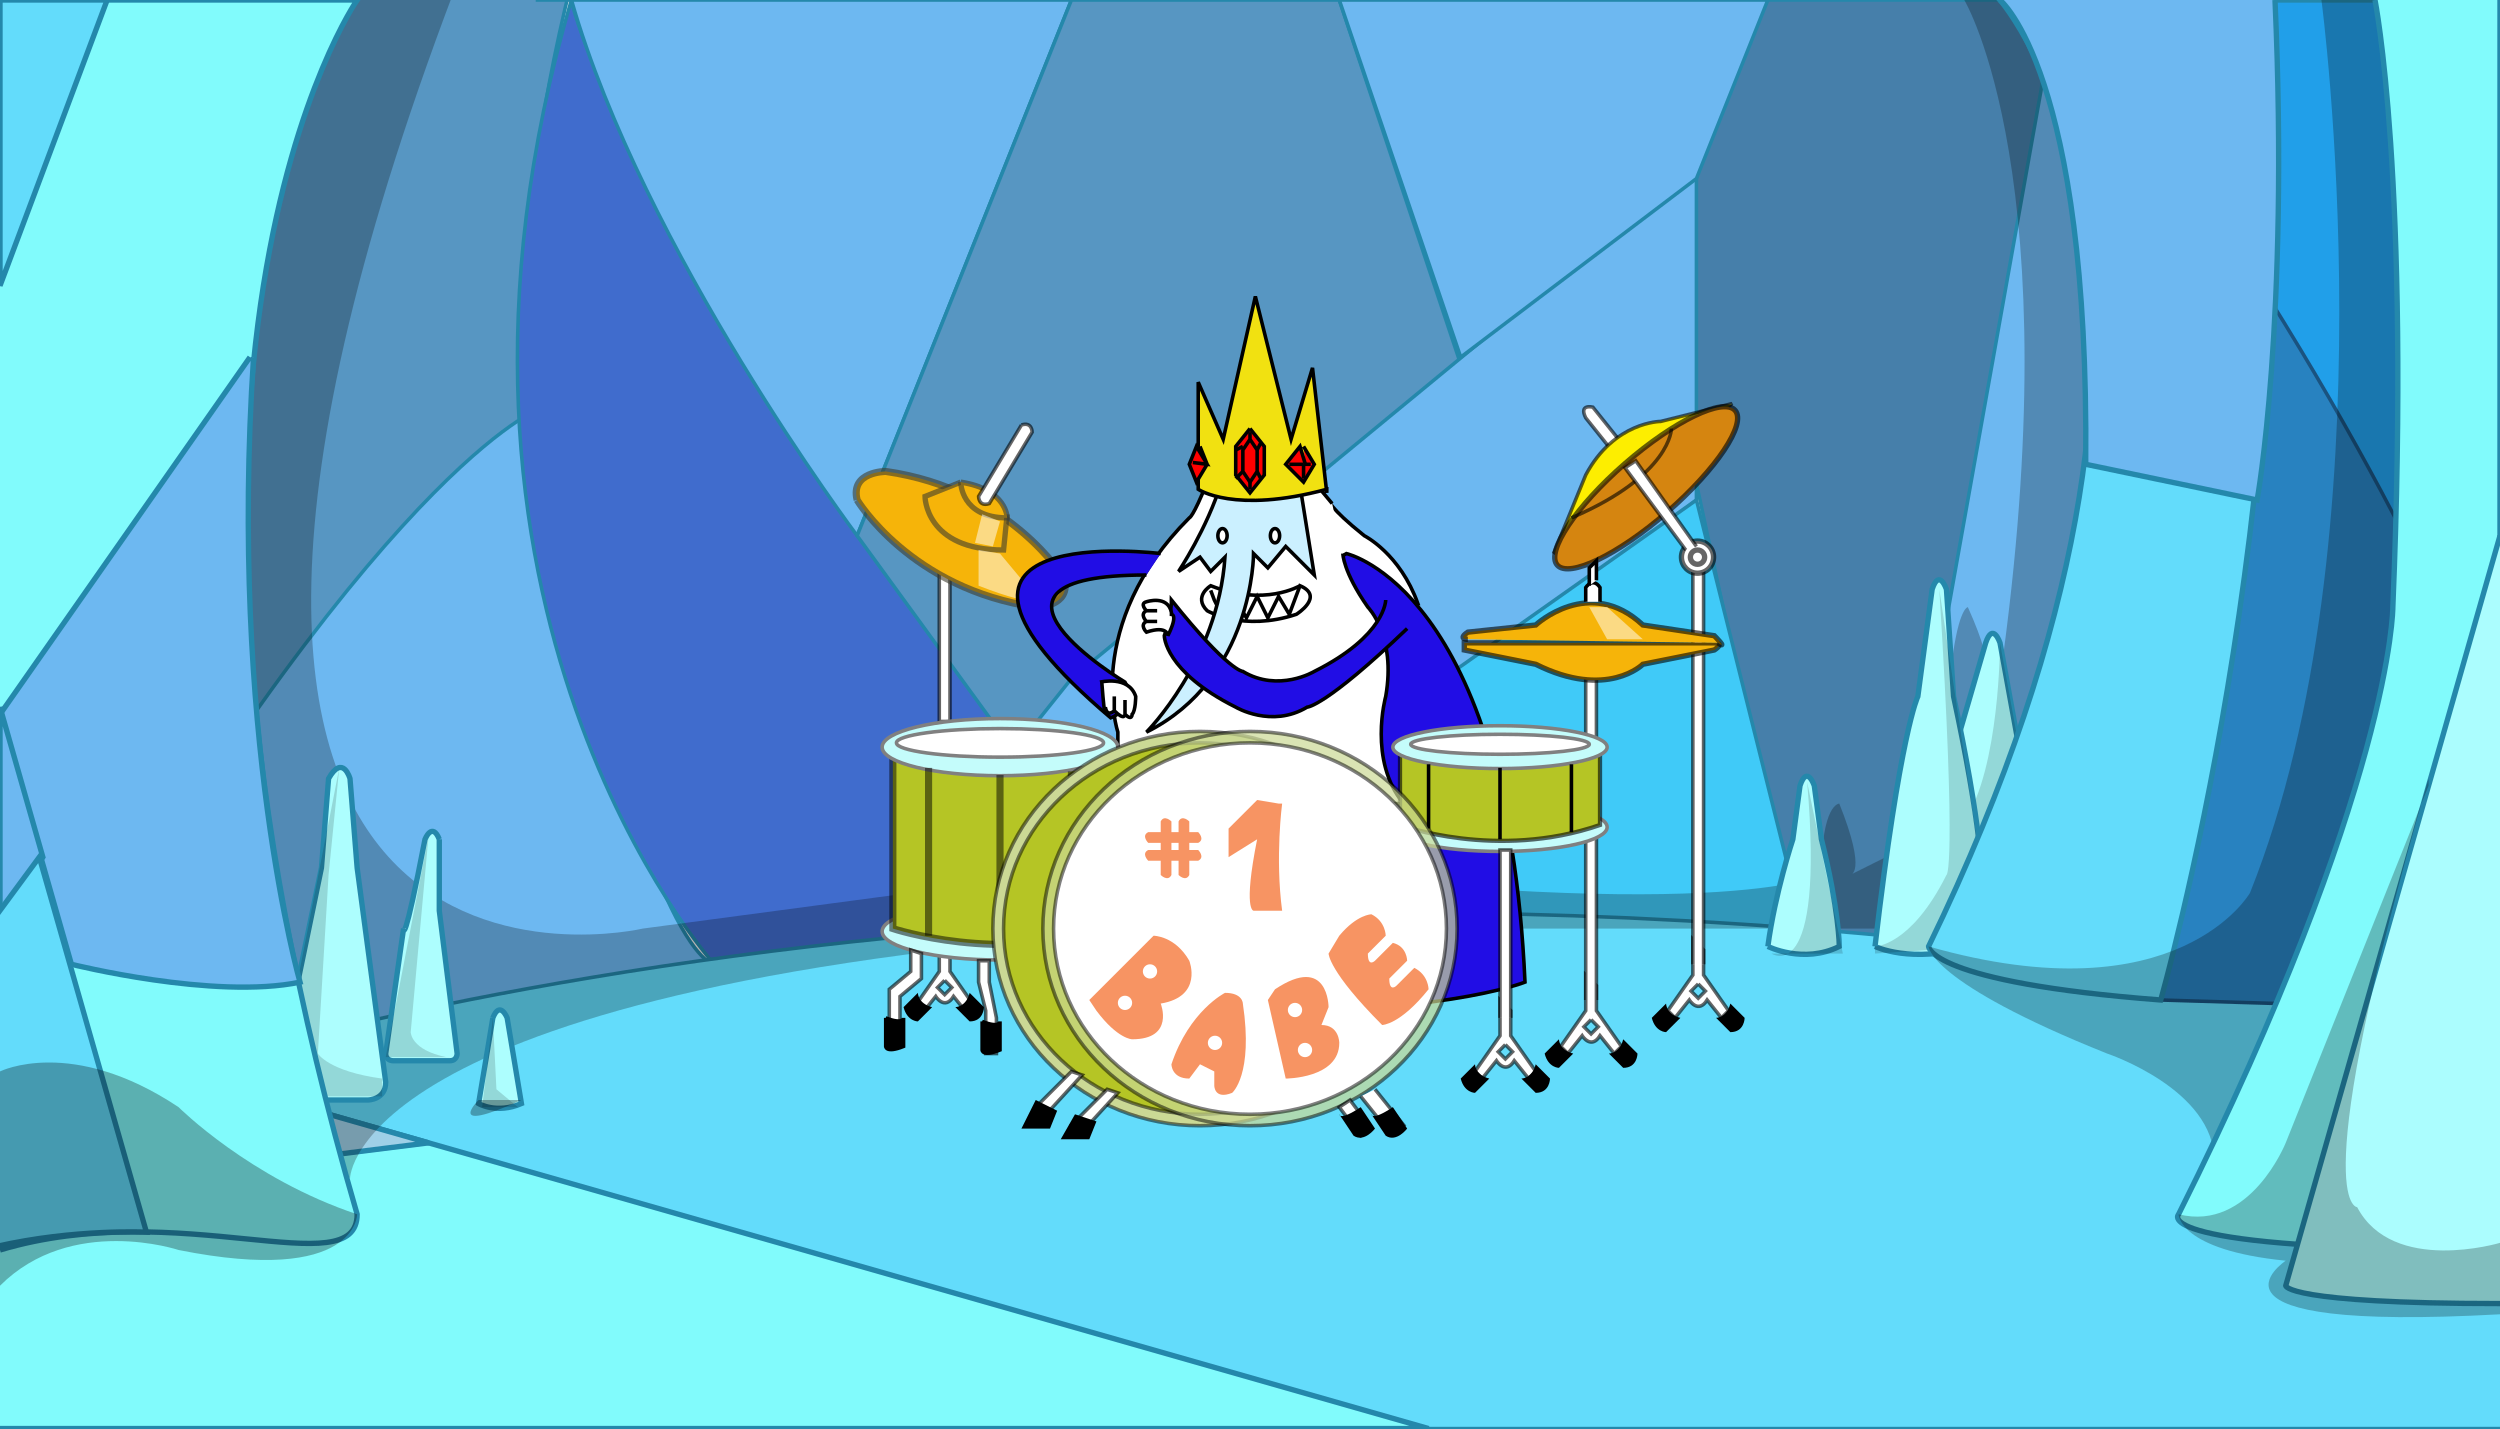
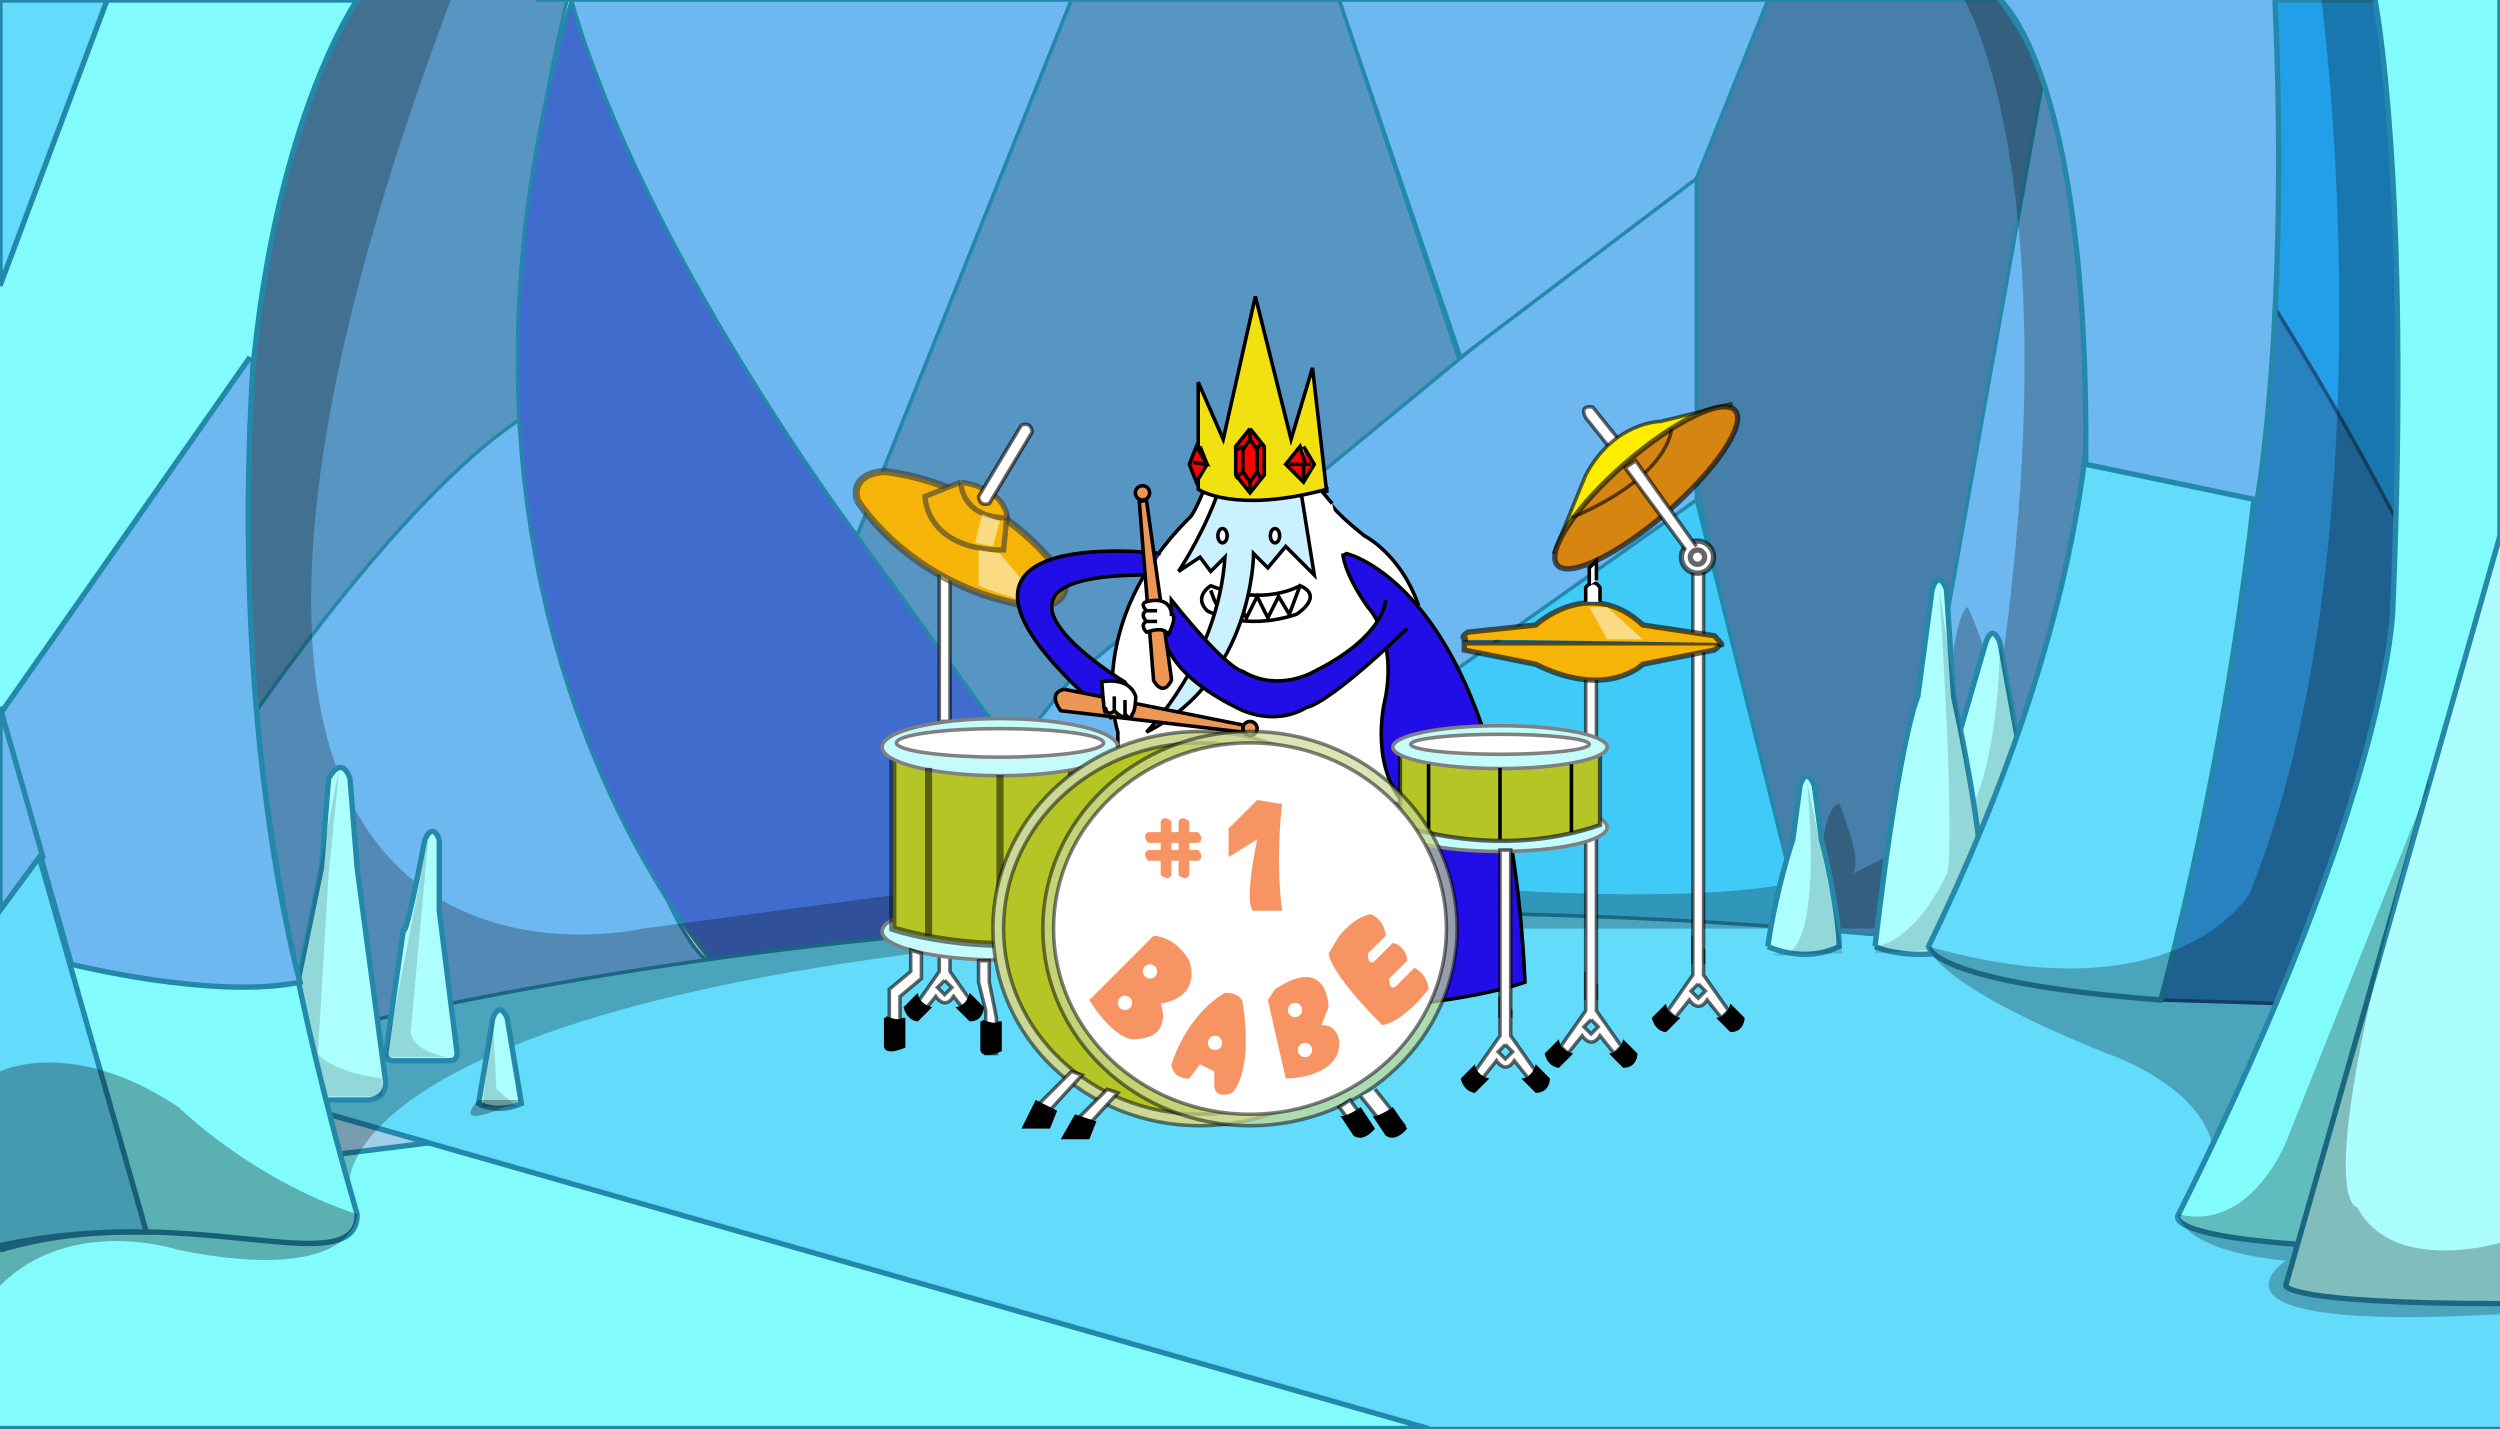
<svg xmlns="http://www.w3.org/2000/svg" height="400" viewBox="0 0 700 400" preserveAspectRatio="xMinYMin meet">
    //background
        //blue
        <path d="M 575 0                 c 0 0, 0 0, 50 0                 c 0 0, 0 0, 0 280                 c 0 0, 0 0, -100 0                 " stroke="#2488AB" fill="#6db8f1" />
        //dark blue
        <path d="M 496 0                 c 0 0, 0 0, 80 0                 c 0 0, 0 0, -50 280                 c 0 0, 0 0, -20 0                 c 0 0, 0 0, -60 -280                 z                 " stroke="#2488AB" fill="#467FAA" />
        //light grey
        <path d="M 0 315                 c 0 0, 80 -150, 150 -200                 c 0 0, -10 -40, 10 -120                 c 0 0, 0 0, -160 0                 z                 " stroke="#2488AB" fill="#5796C2" />
        //blue
        <path d="M 0 315                 c 0 0, 0 0, 200 -45                 c 0 0, -20 0, -50 -155                 c 0 0, -50 20, -150 200                 z                 " stroke="#2488AB" fill="#6db8f1" />
        //dark blue
        <path d="M 160 0                 c 0 0, 10 60, 170 270                 c 0 0, 0 0, -130 0                 c 0 0, -90 -100, -40 -270                 z                 " stroke="#2488AB" fill="#406CCD" />
        //blue
        <path d="M 150 0                 c 0 0, 0 0, 150 0                 c 0 0, 0 0, -60 150                 c 0 0, -60 -80, -80 -150                 z                 " stroke="#2488AB" fill="#6db8f1" />
        //light grey
        <path d="M 300 0                 c 0 0, 0 0, 75 0                 c 0 0, 0 0, 50 150                 c 0 0, 0 0, -105 110                 c 0 0, 0 0, -80 -110                 z                 " stroke="#2488AB" fill="#5796C2" />
        //blue
        <path d="M 470 50                 c 0 0, 0 0, -170 140                 c 0 0, 0 0, -16 20                 c 0 0, 0 0, 36 50                 c 0 0, 0 0, 155 -120                 c 0 0, 0 0, 0 -90                 z                 " stroke="#2488AB" fill="#6db8f1" />
        //light blue
        <path d="M 475 140                 c 0 0, 0 0, 30 120                 c 0 0, 0 0, -200 0                 z                 " stroke="#2488AB" fill="#40CAF8" />
        //blue
        <path d="M 375 0                 c 0 0, 0 0, 120 0                 c 0 0, 0 0, -20 50                 c 0 0, 0 0, -66 50                 z                 " stroke="#2488AB" fill="#6db8f1" />
    //floor
    <g>
    //blue
        <path d="M 50 300                 c 0 0, 300 -100, 700 0                 c 0 0, 0 0, 0 100                 c 0 0, 0 0, -350 0                 z                 " stroke="#2488AB" fill="#63DCFB" />
    //light-blue
        <path d="M 0 315                 c 0 0, 0 0, 50 -15                 c  0 0, 0 0, 350 100                 c 0 0, 0 0, -400 0                 " stroke="#2488AB" stroke-width="1.5" fill="#81FBFC" />
    //light-grey
        <path d="M 50 300                 c 0 0, 0 0, 70 20                 c 0 0, 0 0, -120 15                 z                 " stroke="#2488AB" stroke-width="1.5" fill="#9FD0E7" />
    //shadow
            <path d="M 98 330                     c 0 0, 0 -55, 232 -70                     c 0 0, 0 0, 0 -20                     c 0 0, 0 0, -150 20                     c 0 0, -170 40, -50 -270                      c 0 0, 0 0, -40 0                     c 0 0, 0 0, -50 250                     z                     " fill-opacity="0.25" />
  </g>
    //icicles
            // big left
            <path d="M 78 308                     c 0 0, 0 0, 25 0                     c 0 0, 5 0, 5 -5                     c 0 0, 0 0, -8 -60                     c 0 0, 0 0, -2 -25                     c 0 0, -2 -7, -6 0                     c 0 0, 0 0, -2 25                     c 0 0, 0 0, -12 58                     c 0 0, -2 5, 2 8                                          " stroke="#2488AB" stroke-width="1.5" fill="#ADFEFE" />
            //shadow
            <path d="M 95 215                     c 0 0, 0 0, -3 30                     c 0 0, 0 0, -3 50                     c 0 0, 3 5, 18 7                     c 0 0, 0 0, 0 5                     c 0 0, 0 0, -30 0                     z                     " fill-opacity="0.15" />
    //columns
        
        <path d="M 0 0                 c 0 0, 0 0, 100 0                 c 0 0, -70 100, 0 340                 c 0 20, -50 -5, -100 10                 " stroke="#2488AB" stroke-width="1.5" fill="#81FBFC" />
        // dark blue
        <path d="M 70 100                 c 0 0, 0 0, -70 100                 c 0 0, 0 0, 20 70                 c 0 0, 40 10, 64 5                 c 0 0, -20 -70, -13 -175                 " stroke="#2488AB" stroke-width="1.5" fill="#6db8f1" />
  <path d="M 12 240                 c 0 0, 0 0, -12 18                 c 0 0, 0 0, 0 -60                 z                 " stroke="#2488AB" stroke-width="1.5" fill="#6db8f1" />
        //blue
        <path d="M 11 240                 c 0 0, 0 0, 30 105                 c 0 0, -20 -1, -42 4                 c 0 0, 0 0, -2 -90                 z                 " stroke="#2488AB" stroke-width="1.5" fill="#63DCFB" />
  <path d="M 0 0                 c 0 0, 0 0, 30 0                 c 0 0, 0 0, -30 80                 z                 " stroke="#2488AB" stroke-width="1.5" fill="#63DCFB" />
        //shadow
            <path d="M 0 300                     c 0 0, 20 -10, 50 10                     c 0 0, 20 20, 50 30                     c 0 0, 0 20, -50 10                     c 0 0, -30 -10, -50 10                     " fill-opacity="0.30" />
  <path d="M 630 0                     c 0 0, 0 0, 70 0                     c 0 0, 0 0, 0 250                     c 0 0, 0 0, -50 0                     " stroke="#2488AB" stroke-width="1.5" fill="#219FE9" />
  <path d="M 630 0                     c 0 0, 0 0, -25 280                     c 0 0 , 0 0, 100 3                     c 0 0, 30 -40, -70 -200                     z                     " stroke="#1A5380" fill="#2882C0" />
        //shadow
            <path d="M 550 0                     c 0 0, 30 50, 10 190                     c 0 0, 0 0, -5 0                     c 0 0, 5 0, -4 -20                     c 0 0, -3 0, -5 20                     c 0 0, 0 0, -18 50                     c 0 0, 0 0, -10 5                     c 0 0, 5 0, -3 -20                     c 0 0, -5 0, -5 20                     c 0 0, -30 15, -180 -5                     c 0 0, 0 0, 0 20                     c 0 0, 0 0, 260 0                     c 0 0, 0 0, 0 -270                     " fill-opacity="0.25" />
        //icicles
            //medium
            <path d="M 540 235                     c 0 0, 0 0, 30 0                     c 0 0, 0 0, -10 -55                     c 0 0, -2 -6, -4 0                      c 0 0, 0 0, -16 55                     " stroke="#2488AB" stroke-width="1.5" fill="#ADFEFE" />
            //shadow
            <path d="M 540 235                     c 0 0, 0 0, 30 0                     c 0 0, 0 0, -10 -55                     c 0 0, 0 35, -10 50                     " fill-opacity="0.15" />
            // big
            <path d="M 525 265                     c 0 0, 10 5, 27 0                     c 0 0, 10 0, -5 -70                     c 0 0, 0 0, -2 -30                     c 0 0, -2 -6, -4 0                     c 0 0, 0 0, -4 30                      c 0 0, -5 10, -12 70                     " stroke="#2488AB" stroke-width="1.5" fill="#ADFEFE" />
            //shadow
            <path d="M 525 265                     c 0 0, 10 0, 20 -20                     c 0 0 , 3 0,  -2 -80                     c 0 0, 0 0, 12 80                     c 0 0, 0 0, 0 20                     c 0 0, 0 0, -30 2                     " sttroke="red" fill-opacity="0.15" />
             //small
            <path d="M 495 265                     c 0 0, 10 5, 20 0                     c 0 0 , 0 -10, -5 -30                     c 0 0 , 0 0, -2 -15                     c 0 0 , -2 -6, -4 0                     c 0 0 , 0 0, -2 15                     c 0 0 , -5 15, -7 30                      " stroke="#2488AB" stroke-width="1.5" fill="#ADFEFE" />
            //shadow
            <path d="M 506 219                     c 0 0, 0 0, 10 48                     c 0 0, 0 0, -20 0                     c 0 0, 15 10, 10 -48                     " sttroke="red" fill-opacity="0.15" />
            ///
            <path d="M 560 0                     c 0 0, 70 80, -20 265                     c 0 0, 0 10, 65 15                     c 0 0, 40 -140, 30 -280                     z                     " stroke="#2488AB" stroke-width="1.5" fill="#63DCFB" />
  <path d="M 560 0                     c 0 0, 25 20, 24 130                     c 0 0, 0 0, 48 10                     c 0 0, 9 -50, 5 -140                     " stroke="#2488AB" stroke-width="1.5" fill="#6db8f1" />
            //shadow
            <path d="M 650 0                     c 0 0, 20 150, -20 250                     c 0 0, -20 35, -90 15                     c 0 0, 0 10, 50 30                     c 0 0, 30 10, 30 30                     c 0 0, 0 0, 70 0                     c 0 0, 0 0, 0 -340                     " fill-opacity="0.25" />
  <path d="M 665 0                     c 0 0, 10 50, 5 170                     c 0 0, 0 50, -60 170                     c 0 0, -10 10, 90 10                     c 0 0, 0 0, 0 -350                     " stroke="#2488AB" stroke-width="1.5" fill="#81FBFC" />
  <path d="M 700 150                     c 0 0, 0 0, -60 210                     c 0 0, 0 5, 60 5                     " stroke="#2488AB" stroke-width="1.5" fill="#ABFDFE" />
            //shadow
            <path d="M 680 220                     c 0 0, 0 0, -40 100                     c 0 0, 0 0, 0 0                     c 0 0, -10 25, -30 20                     c 0 0, 0 10, 30 13                     c 0 0, -30 20, 60 15                     c 0 0, 0 0, 0 -20                     c 0 0, -30 9, -40 -10                     c 0 0, -15 0, 20 -120                     " fill-opacity="0.25" />            
         //icicle
            // medium left
            <path d="M 123 235                     c 0 0, 0 0, 0 20                     c 0 0, 0 0, 5 40                     c 0 0, 0 2, -2 2                     c 0 0, 0 0, -16 0                     c 0 0, -2 0, -2 -2                     c 0 0, 0 0, 5 -35                     c 0 0, 0 6, 6 -25                     c 0 0, 2 -5, 4 0                     " stroke="#2488AB" stroke-width="1.5" fill="#ADFEFE" />
            //shadow
            <path d="M 120 234                     c 0 0, 0 0, -5 55                     c 0 0, 0 5, 10 7                     c 0 0, 0 0, -17 0                     z                     " fill-opacity="0.15" />
            //small left
            <path d="M 138 285                     c 0 0, 0 0, -2 12                     c 0 0, 0 0, -2 12                     c 0 0, 5 3, 12 0                     c 0 0, 0 0, -2 -12                     c 0 0, 0 0, -2 -12                     c 0 0, -2 -5, -4 0                     " stroke="#2488AB" stroke-width="1.5" fill="#ADFEFE" />
            //shadow
            <path d="M 138 285                     c 0 0, 0 0, 1 20                     c 0 0, 0 0, 6 5                     c 0 0, 0 0, -10 0                     z                     " sttroke="red" fill-opacity="0.15" />
            //shadow
            <path d="M 134 308                     c 0 0, -10 10, 12 0                     c 0 0, 0 0, 0 0                     " fill-opacity="0.30" />
  <g>
    //drum cymbals
        //left
            //body center
            <path d="M263 152                     c 0 0, 0 0, 0 50                     c 0 0, 0 0, 3 0                     c 0 0, 0 0, 0 -48                     z                     " stroke="black" stroke-opacity="0.6" fill="white" />
            //cymbal
            <path d="M240 140                     c 0 0, 15 25, 50 30                     c 0 0, 10 0, 8 -8                     c 0 0, -15 -25, -50 -30                     c 0 0, -10 0, -8 8                     " stroke="#3F3C2E" stroke-width="2" stroke-opacity="0.6" fill="#F6B409" />
    <path d="M269 135                     c 0 0, 0 0, -10 4                     c 0 0, 0 15, 22 15                     c 0 0, 0 0, 1 -10                     " stroke="#3F3C2E" stroke-width="1.5" stroke-opacity="0.6" fill="#F6B409" />
    <path d="M269 135                     c 0 0, 0 10, 13 10                     c 0 0, 0 -8, -13 -10                     " stroke="#3F3C2E" stroke-width="1.5" stroke-opacity="0.6" fill="#F6B409" />
            //leg
            <path d="M 263 262                     c 0 0, 0 0, 0 10                     c 0 0, 0 0, -7 10                     c 0 0, 0 0, 2 2                     c 0 0, 0 0, 4 -5                      c 0 0, 2.5 4, 5 0                     c 0 0, 0 0, 4 5                     c 0 0, 0 0, 2 -2                     c 0 0, 0 0, -7 -10                     c 0 0, 0 0, 0 -7                     z                     " stroke="black" stroke-opacity="0.6" fill="white" />
    <path d="M 264.5 274.5                     c 0 0, 0 0, -2 2                     c 0 0, 0 0, 2 2                     c 0 0, 0 0, 2 -2                     c 0 0, 0 0, -2 -2                     " stroke="black" stroke-opacity="0.6" fill="#63DCFB" />
    <path d="M 257 278                     c 0 0 , 0 3, 4 4                     c 0 0, 0 0, -4 4                     c 0 0, -3 0, -4 -4                     z                     " />
    <path d="M 271.5 278                     c 0 0 , 0 0, 4 4                     c 0 0, 0 4, -4 4                     c 0 0, 0 0, -4 -4                     c 0 0, 3 0, 4 -4                     " />
            //body top
            <path d="M286 119                     c 0 0, 0 0, -12 20                     c 0 0, 0 3, 3 2                     c 0 0, 0 0, 12 -20                     c 0 0, 0 -3, -3 -2                     " stroke="black" stroke-opacity="0.6" fill="white" />
            //light
            <path d="M 275 144                     c 0 0, 0 0, 5 2                     c 0 0, 0 0, -2 7                     c 0 0, 0 0, -5 -1                     " fill="white" fill-opacity="0.5" />
    <path d="M 280 155                     c 0 0, 0 0, 10 12                     c 0 0, 2 4, -16 -3                     c 0 0, 0 0, 0 -10                     " fill="white" fill-opacity="0.5" />
        //right
            //leg
            <path d="M 474 263                     c 0 0, 0 0, 0 10                     c 0 0, 0 0, -7 10                     c 0 0, 0 0, 2 2                     c 0 0, 0 0, 4 -5                      c 0 0, 2.5 4, 5 0                     c 0 0, 0 0, 4 5                     c 0 0, 0 0, 2 -2                     c 0 0, 0 0, -7 -10                     c 0 0, 0 0, 0 -7                     z                     " stroke="black" stroke-opacity="0.6" fill="white" />
    <path d="M 475.5 275.5                     c 0 0, 0 0, -2 2                     c 0 0, 0 0, 2 2                     c 0 0, 0 0, 2 -2                     c 0 0, 0 0, -2 -2                     " stroke="black" stroke-opacity="0.6" fill="#63DCFB" />
    <path d="M 466.5 281                     c 0 0 , 0 3, 4 4                     c 0 0, 0 0, -4 4                     c 0 0, -3 0, -4 -4                     z                     " />
    <path d="M 484.5 281                     c 0 0 , 0 0, 4 4                     c 0 0, 0 4, -4 4                     c 0 0, 0 0, -4 -4                     c 0 0, 3 0, 4 -4                     " />
        //body center
            <path d="M474 270                     c 0 0, 0 0, 0 -110                     c 0 0, 0 0, 3 0                     c 0 0, 0 0, 0 110                     " stroke="black" stroke-opacity="0.6" fill="white" />
        //body top
            <path d="M454 124                     c 0 0, 0 0, -8 -10                     c 0 0, -4 -1, -2 3                     c 0 0, 0 0, 8 10                     z                     " stroke="black" stroke-opacity="0.6" fill="white" />
        //cymbal 
            <path d="M 485 113                     c 0 0, 0 0, -20 5                     c 0 0, -13 0, -21 15                     c 0 0, 0 0, -9 22                     z                     " stroke="black" stroke-opacity="0.6" fill="#fdee00" />
    <ellipse rx="9" ry="33" cx="50%" cy="55%" stroke="black" stroke-opacity="0.6" stroke-width="1.5" fill="#D58510" transform="rotate(49 497 300)" />
    <path d="M 468 120                     c 0 0, 0 13, -28 25                     " stroke="black" stroke-opacity="0.6" fill="none" />
        //body medium
            <circle r="4.5" cx="67.9%" cy="39%" stroke="black" stroke-opacity="0.6" stroke-width="1.5" fill="white" />
    <circle r="2" cx="67.9%" cy="39%" stroke="black" stroke-width="1.5" stroke-opacity="0.6" fill="white" />
    <path d="M475 153                     c 0 0, 0 0, -17 -24                     c 0 0, 0 0, -3 2                     c 0 0, 0 0, 17 23                     " stroke="black" stroke-opacity="0.6" fill="white" />
        //medium
            //leg
                <path d="M 444 273                         c 0 0, 0 0, 0 10                         c 0 0, 0 0, -7 10                         c 0 0, 0 0, 2 2                         c 0 0, 0 0, 4 -5                          c 0 0, 2.5 4, 5 0                         c 0 0, 0 0, 4 5                         c 0 0, 0 0, 2 -2                         c 0 0, 0 0, -7 -10                         c 0 0, 0 0, 0 -7                         z                         " stroke="black" stroke-opacity="0.6" fill="white" />
    <path d="M 445.5 285.5                         c 0 0, 0 0, -2 2                         c 0 0, 0 0, 2 2                         c 0 0, 0 0, 2 -2                         c 0 0, 0 0, -2 -2                         " stroke="black" stroke-opacity="0.6" fill="#63DCFB" />
    <path d="M 436.5 291                         c 0 0 , 0 3, 4 4                         c 0 0, 0 0, -4 4                         c 0 0, -3 0, -4 -4                         z                         " />
    <path d="M 454.5 291                         c 0 0 , 0 0, 4 4                         c 0 0, 0 4, -4 4                         c 0 0, 0 0, -4 -4                         c 0 0, 3 0, 4 -4                         " />
            //body center
                <path d="M444 280                         c 0 0, 0 0, 0 -90                         c 0 0, 0 0, 3 0                         c 0 0, 0 0, 0 90                                                  " stroke="black" stroke-opacity="0.6" fill="white" />
            //cymbal
                <path d="M 410 180                         c 0 0, 0 0, 70 0                         c 0 0, 3 0, 0 2                         c 0 0, 0 0, -20 4                         c 0 0, -10 10, -30 0                         c 0 0, 0 0, -20 -4                         c 0 0, 0 0, 0 0                         z                         " stroke="black" stroke-width="1.5" stroke-opacity="0.6" fill="#F6B409" />
    <path d="M 411 179                         c 0 0, -3 0, 0 -2                         c 0 0, 0 0, 19 -2                         c 0 0, 15 -14, 30 0                         c 0 0, 0 0, 20 3                         c 0 0, 4 4, 1 2                         " stroke="black" stroke-width="1.5" stroke-opacity="0.6" fill="#F6B409" />
            //body top
            <path d="M 444 168.5                     c 0 0, 0 0, 0 -4                     c 0 0, 2 -3, 4 0                     c 0 0, 0 0, 0 4                                          " stroke="black" stroke-width="1" fill="white" />
    <path d="M 445 164                     c 0 0, 0 0, 0 -5                     c 0 0, 0 0, 2 -2                     c 0 0, 0 0, 0 5.5                     c 0 0, 0 0, 0 0                     " stroke="black" stroke-width="1" fill="white" />
            //light
                <path d="M 445 170                         c 0 0, 0 0, 5 9                         c 0 0, 0 0, 10 0                         c 0 0, 0 0, -10 -9                         z                         " fill="white" fill-opacity="0.5" />
    //iceKing
    <g>
    //beard right part
        <path d="M 372 140                 c 0 0, 0 2, 10 10                 c 0 0, 10 5, 15 19                 c 0 0, 0 0, -30 0                 " stroke="black" fill="white" />
    //clothes
        <path d="M 377 155                 c 0 0, 45 10, 50 120                 c 0 0, -25 10, -90 8                 c 0 0, -10 -50, 10 -110                 z                 " stroke="black" fill="#210DE5" />
    //beard center 
        <path d="M 376 155                 c 0 0, 0 5, 7 15                 c 0 0, 8 8, 5 25                 c 0 0, -5 18, 5 30                 c 0 0, 0 0, -80 0                 c 0 0, 0 0, 0 -20                 c 0 0, -10 -30, 20 -60                 c 0 0, 1 0, 5 -10                 c 0 0, 0 0, 30 0                 c 0 0, 0 0, 5 6                 " stroke="black" fill="white" />
    //mouth
        <path d="M 364 164                 c 0 0, -10 6, -25 0                 c 0 0, -5 3, -1 7                 c 0 0, 10 6, 25 1                 c 0 0, 8 -5, 1 -8                 c 0 0, 0 0, -3 8                 c 0 0, 0 0, -3 -5                 c 0 0, 0 0, -3 6                 c 0 0, 0 0, -3 -6                 c 0 0, 0 0, -3 6                 c 0 0, 0 0, -3 -5                 c 0 0, 0 0, -3 6                 c 0 0, 0 0, -3 -6                 c 0 0, 0 0, -1 -2.7                 " stroke="black" fill="white" />
    //face
        <path d="M 364 136                 c 0 0, 0 0, 4 25                 c 0 0 , 0 0, -8 -8                 c 0 0 , 0 0, -5 6                 c 0 0 , 0 0, -4 -4                 c 0 0 , 0 35, -30 50                 c 0 0 , 20 -20, 22 -49                 c 0 0 , 0 0, -4 4                 c 0 0 , 0 0, -3 -4                 c 0 0, 0 0, -6 4                 c 0 0, 8 -12, 12 -25                 " stroke="black" fill="#CBF0FF" />
    //crown
        <path d="M 371.5 138                 c 0 0, 0 0, -4 -35                 c 0 0, 0 0, -6 20                 c 0 0, 0 0, -10 -40                 c 0 0, 0 0, -9 40                 c 0 0, 0 0, -7 -16                 c 0 0, 0 0, 0 30                 c 0 0, 10 7, 36 0                 z                 " stroke="black" fill="#F1E111" />
    //stone center
        <path d="M 350 120                 c 0 0, 0 0, 4 5                 c 0 0, 0 0, 0 8                 c 0 0, 0 0, -4 5                 c 0 0, 0 0, -4 -5                 c 0 0, 0 0, 0 -8                 c 0 0, 0 0, 4 -5                 " stroke="black" fill="red" />
      <path d="M 350 123                 c 0 0, 0 0, 2 3                 c 0 0, 0 0, 0 6                 c 0 0, 0 0, -2 3                 c 0 0, 0 0, -2 -3                 c 0 0, 0 0, 0 -6                 c 0 0, 0 0, 2 -3                 c 0 0, 0 0, 0 -2                 " stroke="black" fill="red" />
      <path d="M 352 126                 c 0 0, 0 0, 1 -2                 " stroke="black" fill="red" />
      <path d="M 352 132                 c 0 0, 0 0, 1 2                 " stroke="black" fill="red" />
      <path d="M 350 135                 c 0 0, 0 0, 0 2                 " stroke="black" fill="red" />
      <path d="M 348 132                 c 0 0, 0 0, -2 2                 " stroke="black" fill="red" />
      <path d="M 348 125                 c 0 0, 0 0, -2 1                 " stroke="black" fill="red" />
    //stone right
        <path d="M 365 125                 c 0 0, 0 0, 3 5                 c 0 0, 0 0, -3 5                 c 0 0, 0 0, -5 -5                 c 0 0, 0 0, 4 -5                 c 0 0, 0 0, 1.5 5                 " stroke="black" fill="red" />
      <path d="M 365 130                 c 0 0, 0 0, 2 0                 " stroke="black" fill="red" />
      <path d="M 365 130                 c 0 0, 0 0, 0 4                 " stroke="black" fill="red" />
      <path d="M 365 130                 c 0 0, 0 0, -4 0                 " stroke="black" fill="red" />
    //stone left
        <path d="M 336 125                 c 0 0, 0 0, 2 5                 c 0 0, 0 0, -3 5                 c 0 0, 0 0, -2 -5                 c 0 0, 0 0, 2 -5                 c 0 0, 0 0, 3 5                 c 0 0 ,0 0 , -4 -0.5                 " stroke="black" fill="red" />
    //eyes
         <ellipse rx="1.3" ry="2" cx="51%" cy="37.5%" stroke="black" fill="white" />
      <ellipse rx="1.3" ry="2" cx="48.9%" cy="37.5%" stroke="black" fill="white" />
    //sleeve r 
        <path d="M 388 168                 c 0 0, 0 10, -20 20                 c 0 0 , -10 6, -20 0                 c 0 0, -4 0, -20 -20                 c 0 0, 0 5, -2 10                 c 0 0, 0 10, 20 20                 c 0 0 , 10 6, 20 0                 c 0 0, 5 0, 28 -22                 " stroke="black" fill="#210DE5" />
    //sleeve l 
-         <path d="M 325 155                 c 0 0, -80 -10, -14 46                 c 0 0, 8 -3, 4 -10                 c 0 0, -50 -30, 6 -30                 " stroke="black" fill="#210DE5" />git 
+         <path d="M 325 155                 c 0 0, -80 -10, -14 46                 c 0 0, 8 -3, 4 -10                 c 0 0, -50 -30, 6 -30                 " stroke="black" fill="#210DE5" />
+     //drumsticks
+         //left
+             <circle r="2" cx="50%" cy="51%" stroke="black" fill="#ED9656" />
+       <path d="M 298 193                 c 0 0, 0 0, 50 10                 c 0 0, 0 0, 0 2                 c 0 0, 0 0, -51 -6                 c 0 0, -4 -5, 1 -6                 " stroke="black" fill="#ED9656" />
+         //right
+             <circle r="2" cx="45.7%" cy="34.5%" stroke="black" fill="#ED9656" />
+       <path d="M 328 190                 c 0 0, 0 0, -7 -50                 c 0 0, 0 0, -2 0.5                 c 0 0, 0 0, 4 50                 c 0 0, 2.5 5, 5 0                 z                 " stroke="black" fill="#ED9656" />
    //palm left
        <path d="M 308 191                 c 0 0, 8 -2, 10 4                 c 0 0, 0 4, -1 5                 c 0 0, 0 2, -2 0                 c 0 0, 0 0, 0 -4                 c 0 0, 0 0, 0 4                 c 0 0, 0 2, -3 -1                 c 0 0, 0 0, 0 -4                 c 0 0, 0 0, 0 4                 c 0 0, -2 2, -2.5 -1                 c 0 0, 0 6, -1 -7                 " stroke="black" fill="white" />
    //palm right
        <path d="M 328 172                 c 0 0, 2 0, -1 6                 c 0 0, 0 -3, -6 -1                 c 0 0, -2 -2, 0 -3                 c 0 0, 0 0, 3 0                 c 0 0, 0 0, -3 0                 c 0 0, -2 -2, 0 -3                 c 0 0, 0 0, 3 0                 c 0 0, 0 0, -3 0                 c 0 0, -2 -2, 0 -2.5                 c 0 0, 6 -2, 7 3                 z                 " stroke="black" fill="white" />
    </g>
    //drums
        //medium
            <ellipse rx="33" ry="2%" cx="40%" cy="65.2%" fill="#C4FCFB" stroke="grey" />
    <path d="M 250 210                     c 0 0, 0 0, 0 50                     c 0 0, 30 10, 60 0                     c 0 0, 0 0, 0 -50                     c 0 0, 0 0, -20 0                     c 0 0, 0 0, 30 0                     " stroke="black" stroke-opacity="0.5" stroke-width="2" fill="#B5C525" />
    <ellipse rx="33" ry="2%" cx="40%" cy="52.3%" fill="#C4FCFB" stroke="grey" />
    <ellipse rx="29" ry="1%" cx="40%" cy="52%" fill="white" stroke="grey" />
    <path d="M 260 215                     c 0 0, 0 0, 0 47                     " stroke="black" stroke-width="2" stroke-opacity="0.5" />
    <path d="M 280 217                     c 0 0, 0 0, 0 47                     " stroke="black" stroke-width="2" stroke-opacity="0.5" />
    <path d="M 300 216                     c 0 0, 0 0, 0 47                     " stroke="black" stroke-width="2" stroke-opacity="0.5" />
        //legs 
            //left
            <path d="M255 266                     c 0 0, 0 0, 0 6                     c 0 0, 0 0, -6 5                     c 0 0, 0 0, 0 12                     c 0 0, 0 0, 3 0                     c 0 0, 0 0, 0 -10                     c 0 0, 0 0, 6 -5                     c 0 0, 0 0, 0 -7                     z                     " stroke="black" stroke-opacity="0.6" fill="white" />
    <path d="M248 285                     c 0 0, 0 0, 0 8                     c 0 0, 0 2, 5 0                     c 0 0, 0 0, 0 -8                     c 0 0, 0 2, -5 0                     " stroke="black" />
            //right
            <path d="M274 269                     c 0 0, 0 0, 0 6                     c 0 0, 0 0, 2 8                     c 0 0, 0 0, 0 12                     c 0 0, 0 0, 3 0                     c 0 0, 0 0, 0 -10                     c 0 0, 0 0, -2 -10                     c 0 0, 0 0, 0 -6                     z                     " stroke="black" stroke-opacity="0.6" fill="white" />
    <path d="M275 286                     c 0 0, 0 0, 0 8                     c 0 0, 0 2, 5 0                     c 0 0, 0 0, 0 -8                     c 0 0, 0 2, -5 0                     " stroke="black" />
        //small
            <ellipse rx="30" ry="1.7%" cx="60%" cy="57.9%" fill="#C4FCFB" stroke="grey" />
    <path d="M 392 210                     c 0 0, 0 0, 0 21                     c 0 0, 27 10, 56 0                     c 0 0, 0 0, 0 -21                     " stroke="black" stroke-opacity="0.6" stroke-width="1.2" fill="#B5C525" />
    <ellipse rx="30" ry="1.5%" cx="60%" cy="52.3%" fill="#C4FCFB" stroke="grey" />
    <ellipse rx="25" ry="0.7%" cx="60%" cy="52.1%" fill="white" stroke="grey" />
    <path d="M 400 214                     c 0 0, 0 0, 0 18                     " stroke="black" />
    <path d="M 420 215                     c 0 0, 0 0, 0 20                     " stroke="black" />
    <path d="M 440 214                     c 0 0, 0 0, 0 19                     " stroke="black" />

        //leg
            <path d="M 420 280                     c 0 0, 0 0, 0 10                     c 0 0, 0 0, -7 10                     c 0 0, 0 0, 2 2                     c 0 0, 0 0, 4 -5                      c 0 0, 2.5 4, 5 0                     c 0 0, 0 0, 4 5                     c 0 0, 0 0, 2 -2                     c 0 0, 0 0, -7 -10                     c 0 0, 0 0, 0 -7                     z                     " stroke="black" stroke-opacity="0.6" fill="white" />
    <path d="M 421.5 292.5                     c 0 0, 0 0, -2 2                     c 0 0, 0 0, 2 2                     c 0 0, 0 0, 2 -2                     c 0 0, 0 0, -2 -2                     " stroke="black" stroke-opacity="0.6" fill="#63DCFB" />
    <path d="M 413 298                     c 0 0 , 0 3, 4 4                     c 0 0, 0 0, -4 4                     c 0 0, -3 0, -4 -4                     z                     " />
    <path d="M 430 298                     c 0 0 , 0 0, 4 4                     c 0 0, 0 4, -4 4                     c 0 0, 0 0, -4 -4                     c 0 0, 3 0, 4 -4                     " />
        //body center
            <path d="M420 285                     c 0 0, 0 0, 0 -47                     c 0 0, 0 0, 3 0                     c 0 0, 0 0, 0 47                     " stroke="black" stroke-opacity="0.6" fill="white" />
        //big
            //grey
            <ellipse rx="58" ry="13.8%" cx="48%" cy="65%" fill="#CBD995" stroke="black" stroke-opacity="0.5" />
            //green
            <ellipse rx="55" ry="13%" cx="48%" cy="65%" fill="#B5C525" stroke="black" stroke-opacity="0.5" />
            //grey
            <ellipse rx="58" ry="13.8%" cx="50%" cy="65%" fill="#CBD995" fill-opacity="0.7" stroke="black" stroke-opacity="0.5" />
            //green
            <ellipse rx="55" ry="13%" cx="50%" cy="65%" fill="white" stroke="black" stroke-opacity="0.5" />
    <g>
            //legs left
                <path d="M 300 300                         c 0 0, 0 0, -10 10                         c 0 0, 0 0, 2 3                         c 0 0, 0 0, 11 -12                         z                         " stroke="black" stroke-opacity="0.6" fill="white" />
      <path d="M 290 308                         c 0 0, 0 0, 6 3                         c 0 0, 0 0, -2 5                         c 0 0 , 0 0, -8 0                         z                         " />
                //2
                <path d="M 310 305                         c 0 0, 0 0, -10 10                         c 0 0, 0 0, 2 3                         c 0 0, 0 0, 11 -12                         z                         " stroke="black" stroke-opacity="0.6" fill="white" />
      <path d="M 301 312                         c 0 0, 0 0, 6 2                         c 0 0, 0 0, -2 5                         c 0 0 , 0 0, -8 0                         z                         " />
            //legs right
                <path d="M 385 305                         c 0 0, 0 0, 8 10                         c 0 0, 0 0, -4 2                         c 0 0, 0 0, -8 -10                         " stroke="black" stroke-opacity="0.6" fill="white" />
      <path d="M 384 312                         c 0 0, 0 2, 6 -2                         c 0 0, 0 0, 4 6                         c 0 0, -3 4, -6 2                         z                         " />
                //2
                <path d="M 378 308                         c 0 0, 0 0, 6 8                         c 0 0, 0 0, -3 2                         c 0 0, 0 0, -6 -8                         z                         " stroke="black" stroke-opacity="0.6" fill="white" />
      <path d="M 375 312                         c 0 0, 0 2, 6 -2                         c 0 0, 0 0, 4 6                         c 0 0, -3 4, -6 2                         z                         " />
    </g>
  </g>
    //words on the big drum
    <g>
        //1
        <path d="M 359 225                 c 0 0, -2 15, 0 30                 c 0 0, 0 0, -8 0                 c 0 0, -3 0, 1 -20                 c 0 0, 0 0, -8 5                 c 0 0, 0 0, 0 -8                 c 0 0, 0 0, 8 -8                 c 0 0, 0 0, 6 1                 z                 " fill="#F79463" />
        //#
        <path d="M 330 230                 c 0 0, 0 0, 0 15                 c 0 0, 2 2, 3 0                 c 0 0, 0 0, 0 -15                 c 0 0, -2 -2, -3 0                 " fill="#F79463" />
    <path d="M 325 230                 c 0 0, 0 0, 0 15                 c 0 0, 2 2, 3 0                 c 0 0, 0 0, 0 -15                 c 0 0, -2 -2, -3 0                 " fill="#F79463" />
    <path d="M 321.5 233                 c 0 0, 0 0, 14 0                 c 0 0, 2 2, 0 3                 c 0 0, 0 0, -14 0                 c 0 0, -2 -2, 0 -3                 " fill="#F79463" />
    <path d="M 321.5 238                 c 0 0, 0 0, 14 0                 c 0 0, 2 2, 0 3                 c 0 0, 0 0, -14 0                 c 0 0, -2 -2, 0 -3                 " fill="#F79463" />
        //B
        <path d="M 305 280                 c 0 0,0 0, 18 -18                 c 0 0, 6 0, 10 7                 c 0 0, 4 10, -8 12                 c 0 0, 4 10, -8 10                 c 0 0, -4 0, -10 -8                 z                 " fill="#F79463" />
        //A
        <path d="M 343 278                 c 0 0, -10 5, -15 20                 c 0 0, 0 4, 5 4                 c 0 0, 0 0, 3 -4                 c 0 0, 0 0, 4 2                 c 0 0, 0 0, 0 4                 c 0 0, 0 4, 5 2                 c 0 0, 6 -5, 3 -25                 c 0 0, 0 -3, -5 -3                 " fill="#F79463" />
        //B
        <path d="M 355 280                 c 0 0,0 0, 5 22                 c 0 0, 15 0, 15 -10                 c 0 0, 0 -5, -5 -5                 c 0 0, 0 0, 2 -5                 c 0 0, 0 -15, -15 -5                 z                 " fill="#F79463" />
        //E
        <path d="M 372 267                 c 0 0, 0 5, 15 20                 c 0 0, 5 0, 13 -10                 c 0 0, 0 -4, -4 -6                 c 0 0, 0 0, -5 5                 c 0 0, -2 2, -2 -2                 c 0 0, 0 0, 5 -5                 c 0 0, 0 -4, -4 -5                 c 0 0, 0 0, -5 5                 c 0 0, -2 2, -2 -2                 c 0 0, 0 0, 5 -5                 c 0 0, 0 -4, -4 -6                 c 0 0, -4 0, -9 6                 z                 " fill="#F79463" />
        //ooo
            <ellipse rx="2" ry="2" cx="46%" cy="68%" fill="white" />
    <ellipse rx="2" ry="2" cx="45%" cy="70.2%" fill="white" />
    <ellipse rx="2" ry="2" cx="48.6%" cy="73%" fill="white" />
    <ellipse rx="2" ry="2" cx="51.8%" cy="70.7%" fill="white" />
    <ellipse rx="2" ry="2" cx="52.2%" cy="73.5%" fill="white" />
  </g>
</svg>
